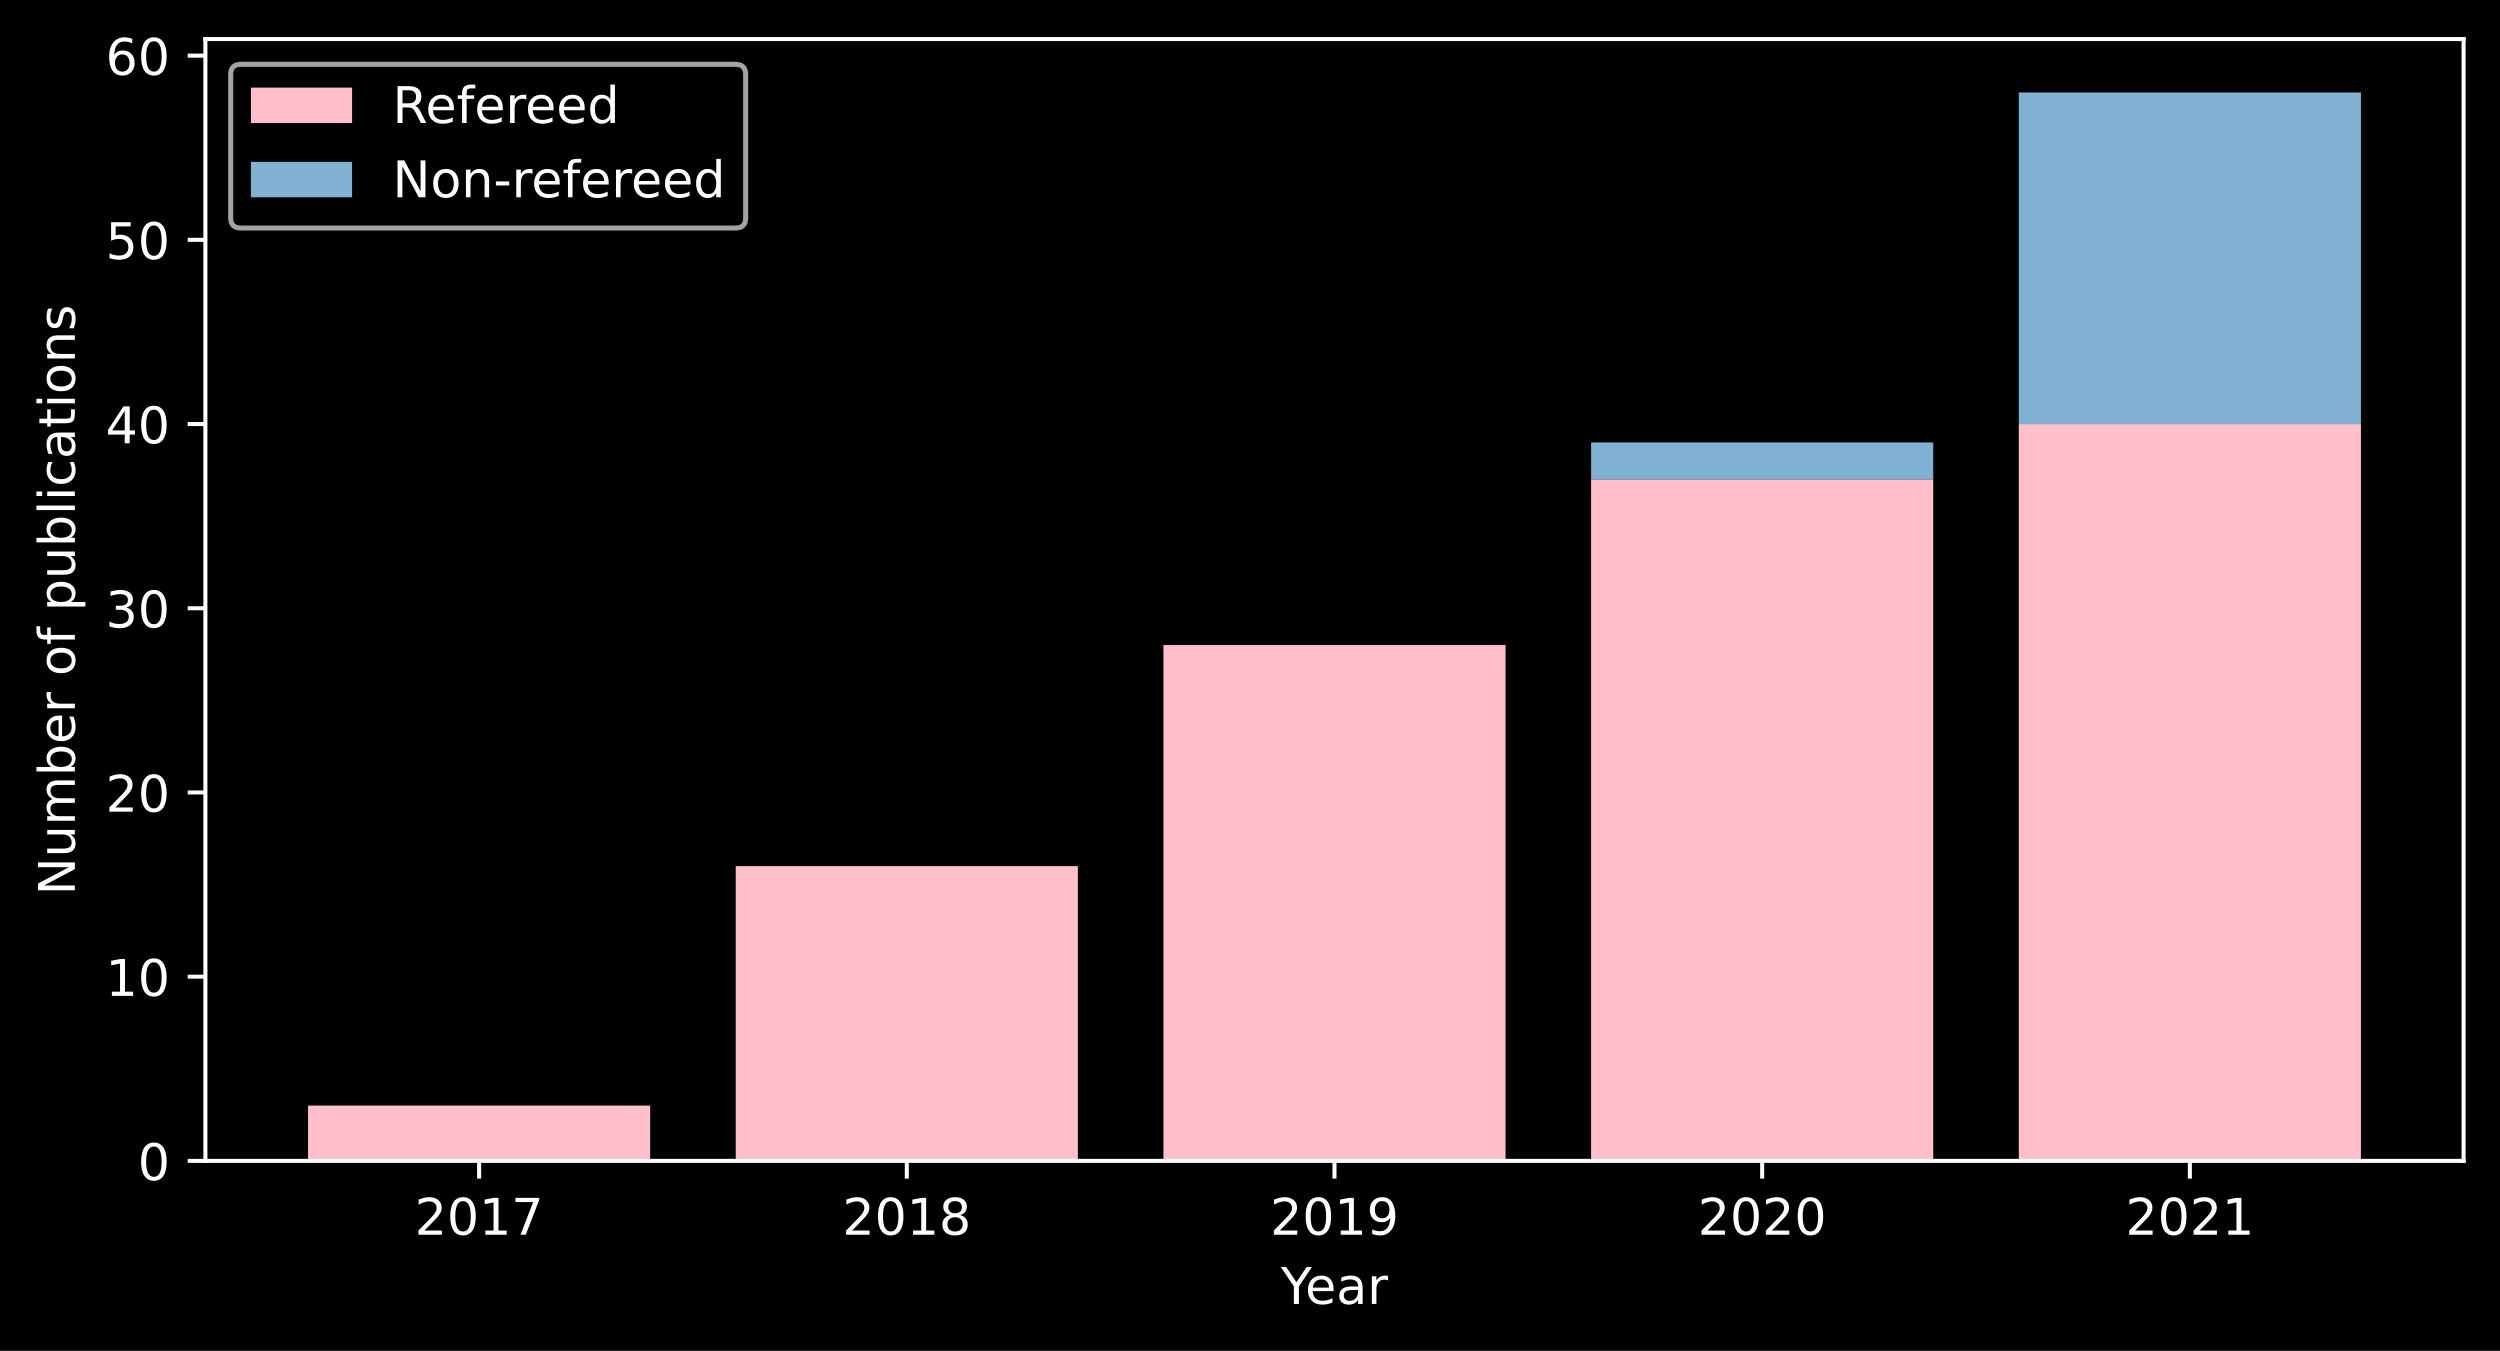
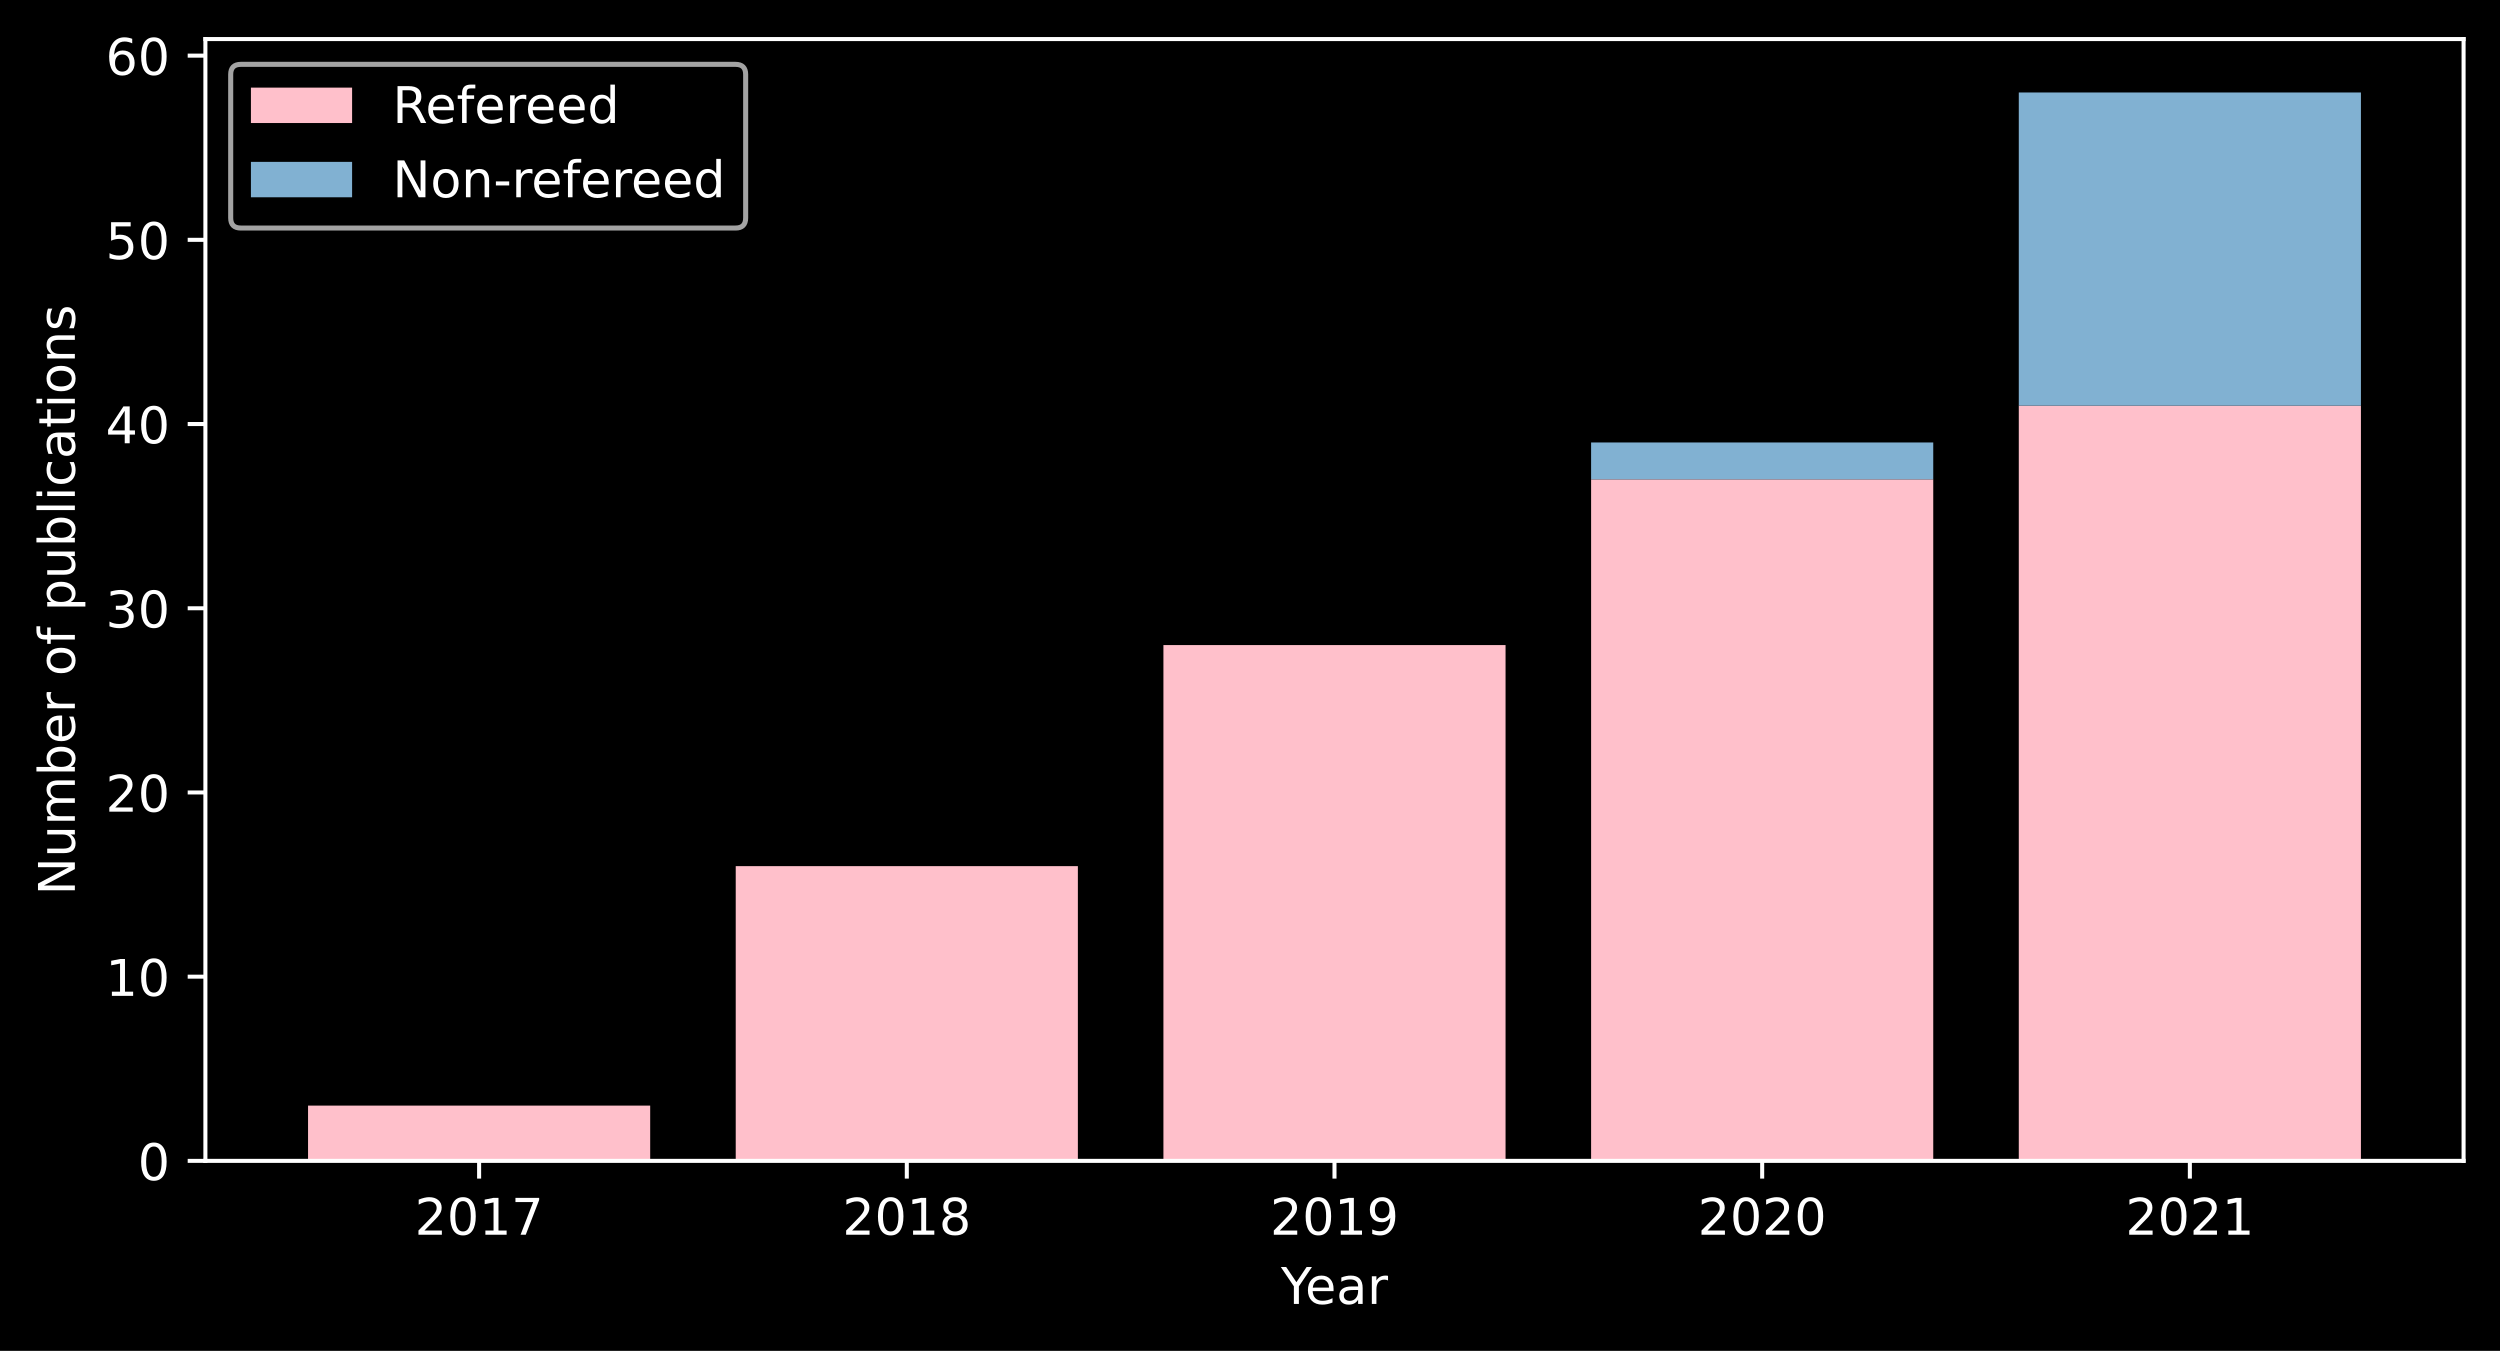
<svg xmlns="http://www.w3.org/2000/svg" xmlns:xlink="http://www.w3.org/1999/xlink" height="267.038pt" version="1.1" viewBox="0 0 494.203 267.038" width="494.203pt">
  <defs>
    <style type="text/css">*{stroke-linecap:butt;stroke-linejoin:round;}</style>
  </defs>
  <g id="figure_1">
    <g id="patch_1">
      <path d="M 0 267.038  L 494.203 267.038  L 494.203 0  L 0 0  z " />
    </g>
    <g id="axes_1">
      <g id="patch_2">
        <path d="M 40.603 229.482  L 487.003 229.482  L 487.003 7.722  L 40.603 7.722  z " />
      </g>
      <g id="patch_3">
-         <path clip-path="url(#p9e073336a0)" d="M 399.076 229.482  L 466.712 229.482  L 466.712 83.827  L 399.076 83.827  z " style="fill:#ffc0cb;" />
+         <path clip-path="url(#p0fc1ad99eb)" d="M 399.076 229.482  L 466.712 229.482  L 466.712 80.185  L 399.076 80.185  z " style="fill:#ffc0cb;" />
      </g>
      <g id="patch_4">
-         <path clip-path="url(#p9e073336a0)" d="M 314.53 229.482  L 382.167 229.482  L 382.167 94.751  L 314.53 94.751  z " style="fill:#ffc0cb;" />
+         <path clip-path="url(#p0fc1ad99eb)" d="M 314.53 229.482  L 382.167 229.482  L 382.167 94.751  L 314.53 94.751  z " style="fill:#ffc0cb;" />
      </g>
      <g id="patch_5">
-         <path clip-path="url(#p9e073336a0)" d="M 229.985 229.482  L 297.621 229.482  L 297.621 127.523  L 229.985 127.523  z " style="fill:#ffc0cb;" />
+         <path clip-path="url(#p0fc1ad99eb)" d="M 229.985 229.482  L 297.621 229.482  L 297.621 127.523  L 229.985 127.523  z " style="fill:#ffc0cb;" />
      </g>
      <g id="patch_6">
-         <path clip-path="url(#p9e073336a0)" d="M 145.439 229.482  L 213.076 229.482  L 213.076 171.22  L 145.439 171.22  z " style="fill:#ffc0cb;" />
+         <path clip-path="url(#p0fc1ad99eb)" d="M 145.439 229.482  L 213.076 229.482  L 213.076 171.22  L 145.439 171.22  z " style="fill:#ffc0cb;" />
      </g>
      <g id="patch_7">
-         <path clip-path="url(#p9e073336a0)" d="M 60.894 229.482  L 128.53 229.482  L 128.53 218.558  L 60.894 218.558  z " style="fill:#ffc0cb;" />
+         <path clip-path="url(#p0fc1ad99eb)" d="M 60.894 229.482  L 128.53 229.482  L 128.53 218.558  L 60.894 218.558  z " style="fill:#ffc0cb;" />
      </g>
      <g id="patch_8">
-         <path clip-path="url(#p9e073336a0)" d="M 399.076 83.827  L 466.712 83.827  L 466.712 18.282  L 399.076 18.282  z " style="fill:#81b1d2;" />
+         <path clip-path="url(#p0fc1ad99eb)" d="M 399.076 80.185  L 466.712 80.185  L 466.712 18.282  L 399.076 18.282  z " style="fill:#81b1d2;" />
      </g>
      <g id="patch_9">
-         <path clip-path="url(#p9e073336a0)" d="M 314.53 94.751  L 382.167 94.751  L 382.167 87.468  L 314.53 87.468  z " style="fill:#81b1d2;" />
+         <path clip-path="url(#p0fc1ad99eb)" d="M 314.53 94.751  L 382.167 94.751  L 382.167 87.468  L 314.53 87.468  z " style="fill:#81b1d2;" />
      </g>
      <g id="patch_10">
-         <path clip-path="url(#p9e073336a0)" d="M 229.985 127.523  L 297.621 127.523  L 297.621 127.523  L 229.985 127.523  z " style="fill:#81b1d2;" />
+         <path clip-path="url(#p0fc1ad99eb)" d="M 229.985 127.523  L 297.621 127.523  L 297.621 127.523  L 229.985 127.523  z " style="fill:#81b1d2;" />
      </g>
      <g id="patch_11">
-         <path clip-path="url(#p9e073336a0)" d="M 145.439 171.22  L 213.076 171.22  L 213.076 171.22  L 145.439 171.22  z " style="fill:#81b1d2;" />
+         <path clip-path="url(#p0fc1ad99eb)" d="M 145.439 171.22  L 213.076 171.22  L 213.076 171.22  L 145.439 171.22  z " style="fill:#81b1d2;" />
      </g>
      <g id="patch_12">
-         <path clip-path="url(#p9e073336a0)" d="M 60.894 218.558  L 128.53 218.558  L 128.53 218.558  L 60.894 218.558  z " style="fill:#81b1d2;" />
+         <path clip-path="url(#p0fc1ad99eb)" d="M 60.894 218.558  L 128.53 218.558  L 128.53 218.558  L 60.894 218.558  z " style="fill:#81b1d2;" />
      </g>
      <g id="matplotlib.axis_1">
        <g id="xtick_1">
          <g id="line2d_1">
            <defs>
-               <path d="M 0 0  L 0 3.5  " id="me0b7630850" style="stroke:#ffffff;stroke-width:0.8;" />
-             </defs>
-             <g>
-               <use style="fill:#ffffff;stroke:#ffffff;stroke-width:0.8;" x="432.894" xlink:href="#me0b7630850" y="229.482" />
+               <path d="M 0 0  L 0 3.5  " id="m60ecf704af" style="stroke:#ffffff;stroke-width:0.8;" />
+             </defs>
+             <g>
+               <use style="fill:#ffffff;stroke:#ffffff;stroke-width:0.8;" x="432.894" xlink:href="#m60ecf704af" y="229.482" />
            </g>
          </g>
          <g id="text_1">
            <g style="fill:#ffffff;" transform="translate(420.169 244.0804)scale(0.1 -0.1)">
              <defs>
                <path d="M 1228 531  L 3431 531  L 3431 0  L 469 0  L 469 531  Q 828 903 1448 1529  Q 2069 2156 2228 2338  Q 2531 2678 2651 2914  Q 2772 3150 2772 3378  Q 2772 3750 2511 3984  Q 2250 4219 1831 4219  Q 1534 4219 1204 4116  Q 875 4013 500 3803  L 500 4441  Q 881 4594 1212 4672  Q 1544 4750 1819 4750  Q 2544 4750 2975 4387  Q 3406 4025 3406 3419  Q 3406 3131 3298 2873  Q 3191 2616 2906 2266  Q 2828 2175 2409 1742  Q 1991 1309 1228 531  z " id="DejaVuSans-32" transform="scale(0.015625)" />
                <path d="M 2034 4250  Q 1547 4250 1301 3770  Q 1056 3291 1056 2328  Q 1056 1369 1301 889  Q 1547 409 2034 409  Q 2525 409 2770 889  Q 3016 1369 3016 2328  Q 3016 3291 2770 3770  Q 2525 4250 2034 4250  z M 2034 4750  Q 2819 4750 3233 4129  Q 3647 3509 3647 2328  Q 3647 1150 3233 529  Q 2819 -91 2034 -91  Q 1250 -91 836 529  Q 422 1150 422 2328  Q 422 3509 836 4129  Q 1250 4750 2034 4750  z " id="DejaVuSans-30" transform="scale(0.015625)" />
                <path d="M 794 531  L 1825 531  L 1825 4091  L 703 3866  L 703 4441  L 1819 4666  L 2450 4666  L 2450 531  L 3481 531  L 3481 0  L 794 0  L 794 531  z " id="DejaVuSans-31" transform="scale(0.015625)" />
              </defs>
              <use xlink:href="#DejaVuSans-32" />
              <use x="63.623" xlink:href="#DejaVuSans-30" />
              <use x="127.246" xlink:href="#DejaVuSans-32" />
              <use x="190.869" xlink:href="#DejaVuSans-31" />
            </g>
          </g>
        </g>
        <g id="xtick_2">
          <g id="line2d_2">
            <g>
-               <use style="fill:#ffffff;stroke:#ffffff;stroke-width:0.8;" x="348.349" xlink:href="#me0b7630850" y="229.482" />
+               <use style="fill:#ffffff;stroke:#ffffff;stroke-width:0.8;" x="348.349" xlink:href="#m60ecf704af" y="229.482" />
            </g>
          </g>
          <g id="text_2">
            <g style="fill:#ffffff;" transform="translate(335.6236 244.0804)scale(0.1 -0.1)">
              <use xlink:href="#DejaVuSans-32" />
              <use x="63.623" xlink:href="#DejaVuSans-30" />
              <use x="127.246" xlink:href="#DejaVuSans-32" />
              <use x="190.869" xlink:href="#DejaVuSans-30" />
            </g>
          </g>
        </g>
        <g id="xtick_3">
          <g id="line2d_3">
            <g>
-               <use style="fill:#ffffff;stroke:#ffffff;stroke-width:0.8;" x="263.803" xlink:href="#me0b7630850" y="229.482" />
+               <use style="fill:#ffffff;stroke:#ffffff;stroke-width:0.8;" x="263.803" xlink:href="#m60ecf704af" y="229.482" />
            </g>
          </g>
          <g id="text_3">
            <g style="fill:#ffffff;" transform="translate(251.0781 244.0804)scale(0.1 -0.1)">
              <defs>
                <path d="M 703 97  L 703 672  Q 941 559 1184 500  Q 1428 441 1663 441  Q 2288 441 2617 861  Q 2947 1281 2994 2138  Q 2813 1869 2534 1725  Q 2256 1581 1919 1581  Q 1219 1581 811 2004  Q 403 2428 403 3163  Q 403 3881 828 4315  Q 1253 4750 1959 4750  Q 2769 4750 3195 4129  Q 3622 3509 3622 2328  Q 3622 1225 3098 567  Q 2575 -91 1691 -91  Q 1453 -91 1209 -44  Q 966 3 703 97  z M 1959 2075  Q 2384 2075 2632 2365  Q 2881 2656 2881 3163  Q 2881 3666 2632 3958  Q 2384 4250 1959 4250  Q 1534 4250 1286 3958  Q 1038 3666 1038 3163  Q 1038 2656 1286 2365  Q 1534 2075 1959 2075  z " id="DejaVuSans-39" transform="scale(0.015625)" />
              </defs>
              <use xlink:href="#DejaVuSans-32" />
              <use x="63.623" xlink:href="#DejaVuSans-30" />
              <use x="127.246" xlink:href="#DejaVuSans-31" />
              <use x="190.869" xlink:href="#DejaVuSans-39" />
            </g>
          </g>
        </g>
        <g id="xtick_4">
          <g id="line2d_4">
            <g>
-               <use style="fill:#ffffff;stroke:#ffffff;stroke-width:0.8;" x="179.258" xlink:href="#me0b7630850" y="229.482" />
+               <use style="fill:#ffffff;stroke:#ffffff;stroke-width:0.8;" x="179.258" xlink:href="#m60ecf704af" y="229.482" />
            </g>
          </g>
          <g id="text_4">
            <g style="fill:#ffffff;" transform="translate(166.5327 244.0804)scale(0.1 -0.1)">
              <defs>
                <path d="M 2034 2216  Q 1584 2216 1326 1975  Q 1069 1734 1069 1313  Q 1069 891 1326 650  Q 1584 409 2034 409  Q 2484 409 2743 651  Q 3003 894 3003 1313  Q 3003 1734 2745 1975  Q 2488 2216 2034 2216  z M 1403 2484  Q 997 2584 770 2862  Q 544 3141 544 3541  Q 544 4100 942 4425  Q 1341 4750 2034 4750  Q 2731 4750 3128 4425  Q 3525 4100 3525 3541  Q 3525 3141 3298 2862  Q 3072 2584 2669 2484  Q 3125 2378 3379 2068  Q 3634 1759 3634 1313  Q 3634 634 3220 271  Q 2806 -91 2034 -91  Q 1263 -91 848 271  Q 434 634 434 1313  Q 434 1759 690 2068  Q 947 2378 1403 2484  z M 1172 3481  Q 1172 3119 1398 2916  Q 1625 2713 2034 2713  Q 2441 2713 2670 2916  Q 2900 3119 2900 3481  Q 2900 3844 2670 4047  Q 2441 4250 2034 4250  Q 1625 4250 1398 4047  Q 1172 3844 1172 3481  z " id="DejaVuSans-38" transform="scale(0.015625)" />
              </defs>
              <use xlink:href="#DejaVuSans-32" />
              <use x="63.623" xlink:href="#DejaVuSans-30" />
              <use x="127.246" xlink:href="#DejaVuSans-31" />
              <use x="190.869" xlink:href="#DejaVuSans-38" />
            </g>
          </g>
        </g>
        <g id="xtick_5">
          <g id="line2d_5">
            <g>
-               <use style="fill:#ffffff;stroke:#ffffff;stroke-width:0.8;" x="94.712" xlink:href="#me0b7630850" y="229.482" />
+               <use style="fill:#ffffff;stroke:#ffffff;stroke-width:0.8;" x="94.712" xlink:href="#m60ecf704af" y="229.482" />
            </g>
          </g>
          <g id="text_5">
            <g style="fill:#ffffff;" transform="translate(81.98722 244.0804)scale(0.1 -0.1)">
              <defs>
                <path d="M 525 4666  L 3525 4666  L 3525 4397  L 1831 0  L 1172 0  L 2766 4134  L 525 4134  L 525 4666  z " id="DejaVuSans-37" transform="scale(0.015625)" />
              </defs>
              <use xlink:href="#DejaVuSans-32" />
              <use x="63.623" xlink:href="#DejaVuSans-30" />
              <use x="127.246" xlink:href="#DejaVuSans-31" />
              <use x="190.869" xlink:href="#DejaVuSans-37" />
            </g>
          </g>
        </g>
        <g id="text_6">
          <g style="fill:#ffffff;" transform="translate(253.2156 257.7585)scale(0.1 -0.1)">
            <defs>
              <path d="M -13 4666  L 666 4666  L 1959 2747  L 3244 4666  L 3922 4666  L 2272 2222  L 2272 0  L 1638 0  L 1638 2222  L -13 4666  z " id="DejaVuSans-59" transform="scale(0.015625)" />
              <path d="M 3597 1894  L 3597 1613  L 953 1613  Q 991 1019 1311 708  Q 1631 397 2203 397  Q 2534 397 2845 478  Q 3156 559 3463 722  L 3463 178  Q 3153 47 2828 -22  Q 2503 -91 2169 -91  Q 1331 -91 842 396  Q 353 884 353 1716  Q 353 2575 817 3079  Q 1281 3584 2069 3584  Q 2775 3584 3186 3129  Q 3597 2675 3597 1894  z M 3022 2063  Q 3016 2534 2758 2815  Q 2500 3097 2075 3097  Q 1594 3097 1305 2825  Q 1016 2553 972 2059  L 3022 2063  z " id="DejaVuSans-65" transform="scale(0.015625)" />
              <path d="M 2194 1759  Q 1497 1759 1228 1600  Q 959 1441 959 1056  Q 959 750 1161 570  Q 1363 391 1709 391  Q 2188 391 2477 730  Q 2766 1069 2766 1631  L 2766 1759  L 2194 1759  z M 3341 1997  L 3341 0  L 2766 0  L 2766 531  Q 2569 213 2275 61  Q 1981 -91 1556 -91  Q 1019 -91 701 211  Q 384 513 384 1019  Q 384 1609 779 1909  Q 1175 2209 1959 2209  L 2766 2209  L 2766 2266  Q 2766 2663 2505 2880  Q 2244 3097 1772 3097  Q 1472 3097 1187 3025  Q 903 2953 641 2809  L 641 3341  Q 956 3463 1253 3523  Q 1550 3584 1831 3584  Q 2591 3584 2966 3190  Q 3341 2797 3341 1997  z " id="DejaVuSans-61" transform="scale(0.015625)" />
              <path d="M 2631 2963  Q 2534 3019 2420 3045  Q 2306 3072 2169 3072  Q 1681 3072 1420 2755  Q 1159 2438 1159 1844  L 1159 0  L 581 0  L 581 3500  L 1159 3500  L 1159 2956  Q 1341 3275 1631 3429  Q 1922 3584 2338 3584  Q 2397 3584 2469 3576  Q 2541 3569 2628 3553  L 2631 2963  z " id="DejaVuSans-72" transform="scale(0.015625)" />
            </defs>
            <use xlink:href="#DejaVuSans-59" />
            <use x="47.834" xlink:href="#DejaVuSans-65" />
            <use x="109.357" xlink:href="#DejaVuSans-61" />
            <use x="170.637" xlink:href="#DejaVuSans-72" />
          </g>
        </g>
      </g>
      <g id="matplotlib.axis_2">
        <g id="ytick_1">
          <g id="line2d_6">
            <defs>
-               <path d="M 0 0  L -3.5 0  " id="m7b544edfa9" style="stroke:#ffffff;stroke-width:0.8;" />
-             </defs>
-             <g>
-               <use style="fill:#ffffff;stroke:#ffffff;stroke-width:0.8;" x="40.603" xlink:href="#m7b544edfa9" y="229.482" />
+               <path d="M 0 0  L -3.5 0  " id="m770ebbf2cc" style="stroke:#ffffff;stroke-width:0.8;" />
+             </defs>
+             <g>
+               <use style="fill:#ffffff;stroke:#ffffff;stroke-width:0.8;" x="40.603" xlink:href="#m770ebbf2cc" y="229.482" />
            </g>
          </g>
          <g id="text_7">
            <g style="fill:#ffffff;" transform="translate(27.24063 233.2812)scale(0.1 -0.1)">
              <use xlink:href="#DejaVuSans-30" />
            </g>
          </g>
        </g>
        <g id="ytick_2">
          <g id="line2d_7">
            <g>
-               <use style="fill:#ffffff;stroke:#ffffff;stroke-width:0.8;" x="40.603" xlink:href="#m7b544edfa9" y="193.068" />
+               <use style="fill:#ffffff;stroke:#ffffff;stroke-width:0.8;" x="40.603" xlink:href="#m770ebbf2cc" y="193.068" />
            </g>
          </g>
          <g id="text_8">
            <g style="fill:#ffffff;" transform="translate(20.87813 196.8674)scale(0.1 -0.1)">
              <use xlink:href="#DejaVuSans-31" />
              <use x="63.623" xlink:href="#DejaVuSans-30" />
            </g>
          </g>
        </g>
        <g id="ytick_3">
          <g id="line2d_8">
            <g>
-               <use style="fill:#ffffff;stroke:#ffffff;stroke-width:0.8;" x="40.603" xlink:href="#m7b544edfa9" y="156.654" />
+               <use style="fill:#ffffff;stroke:#ffffff;stroke-width:0.8;" x="40.603" xlink:href="#m770ebbf2cc" y="156.654" />
            </g>
          </g>
          <g id="text_9">
            <g style="fill:#ffffff;" transform="translate(20.87813 160.4536)scale(0.1 -0.1)">
              <use xlink:href="#DejaVuSans-32" />
              <use x="63.623" xlink:href="#DejaVuSans-30" />
            </g>
          </g>
        </g>
        <g id="ytick_4">
          <g id="line2d_9">
            <g>
-               <use style="fill:#ffffff;stroke:#ffffff;stroke-width:0.8;" x="40.603" xlink:href="#m7b544edfa9" y="120.241" />
+               <use style="fill:#ffffff;stroke:#ffffff;stroke-width:0.8;" x="40.603" xlink:href="#m770ebbf2cc" y="120.241" />
            </g>
          </g>
          <g id="text_10">
            <g style="fill:#ffffff;" transform="translate(20.87813 124.0398)scale(0.1 -0.1)">
              <defs>
                <path d="M 2597 2516  Q 3050 2419 3304 2112  Q 3559 1806 3559 1356  Q 3559 666 3084 287  Q 2609 -91 1734 -91  Q 1441 -91 1130 -33  Q 819 25 488 141  L 488 750  Q 750 597 1062 519  Q 1375 441 1716 441  Q 2309 441 2620 675  Q 2931 909 2931 1356  Q 2931 1769 2642 2001  Q 2353 2234 1838 2234  L 1294 2234  L 1294 2753  L 1863 2753  Q 2328 2753 2575 2939  Q 2822 3125 2822 3475  Q 2822 3834 2567 4026  Q 2313 4219 1838 4219  Q 1578 4219 1281 4162  Q 984 4106 628 3988  L 628 4550  Q 988 4650 1302 4700  Q 1616 4750 1894 4750  Q 2613 4750 3031 4423  Q 3450 4097 3450 3541  Q 3450 3153 3228 2886  Q 3006 2619 2597 2516  z " id="DejaVuSans-33" transform="scale(0.015625)" />
              </defs>
              <use xlink:href="#DejaVuSans-33" />
              <use x="63.623" xlink:href="#DejaVuSans-30" />
            </g>
          </g>
        </g>
        <g id="ytick_5">
          <g id="line2d_10">
            <g>
-               <use style="fill:#ffffff;stroke:#ffffff;stroke-width:0.8;" x="40.603" xlink:href="#m7b544edfa9" y="83.827" />
+               <use style="fill:#ffffff;stroke:#ffffff;stroke-width:0.8;" x="40.603" xlink:href="#m770ebbf2cc" y="83.827" />
            </g>
          </g>
          <g id="text_11">
            <g style="fill:#ffffff;" transform="translate(20.87813 87.62602)scale(0.1 -0.1)">
              <defs>
                <path d="M 2419 4116  L 825 1625  L 2419 1625  L 2419 4116  z M 2253 4666  L 3047 4666  L 3047 1625  L 3713 1625  L 3713 1100  L 3047 1100  L 3047 0  L 2419 0  L 2419 1100  L 313 1100  L 313 1709  L 2253 4666  z " id="DejaVuSans-34" transform="scale(0.015625)" />
              </defs>
              <use xlink:href="#DejaVuSans-34" />
              <use x="63.623" xlink:href="#DejaVuSans-30" />
            </g>
          </g>
        </g>
        <g id="ytick_6">
          <g id="line2d_11">
            <g>
-               <use style="fill:#ffffff;stroke:#ffffff;stroke-width:0.8;" x="40.603" xlink:href="#m7b544edfa9" y="47.413" />
+               <use style="fill:#ffffff;stroke:#ffffff;stroke-width:0.8;" x="40.603" xlink:href="#m770ebbf2cc" y="47.413" />
            </g>
          </g>
          <g id="text_12">
            <g style="fill:#ffffff;" transform="translate(20.87813 51.21223)scale(0.1 -0.1)">
              <defs>
                <path d="M 691 4666  L 3169 4666  L 3169 4134  L 1269 4134  L 1269 2991  Q 1406 3038 1543 3061  Q 1681 3084 1819 3084  Q 2600 3084 3056 2656  Q 3513 2228 3513 1497  Q 3513 744 3044 326  Q 2575 -91 1722 -91  Q 1428 -91 1123 -41  Q 819 9 494 109  L 494 744  Q 775 591 1075 516  Q 1375 441 1709 441  Q 2250 441 2565 725  Q 2881 1009 2881 1497  Q 2881 1984 2565 2268  Q 2250 2553 1709 2553  Q 1456 2553 1204 2497  Q 953 2441 691 2322  L 691 4666  z " id="DejaVuSans-35" transform="scale(0.015625)" />
              </defs>
              <use xlink:href="#DejaVuSans-35" />
              <use x="63.623" xlink:href="#DejaVuSans-30" />
            </g>
          </g>
        </g>
        <g id="ytick_7">
          <g id="line2d_12">
            <g>
-               <use style="fill:#ffffff;stroke:#ffffff;stroke-width:0.8;" x="40.603" xlink:href="#m7b544edfa9" y="10.999" />
+               <use style="fill:#ffffff;stroke:#ffffff;stroke-width:0.8;" x="40.603" xlink:href="#m770ebbf2cc" y="10.999" />
            </g>
          </g>
          <g id="text_13">
            <g style="fill:#ffffff;" transform="translate(20.87813 14.79844)scale(0.1 -0.1)">
              <defs>
                <path d="M 2113 2584  Q 1688 2584 1439 2293  Q 1191 2003 1191 1497  Q 1191 994 1439 701  Q 1688 409 2113 409  Q 2538 409 2786 701  Q 3034 994 3034 1497  Q 3034 2003 2786 2293  Q 2538 2584 2113 2584  z M 3366 4563  L 3366 3988  Q 3128 4100 2886 4159  Q 2644 4219 2406 4219  Q 1781 4219 1451 3797  Q 1122 3375 1075 2522  Q 1259 2794 1537 2939  Q 1816 3084 2150 3084  Q 2853 3084 3261 2657  Q 3669 2231 3669 1497  Q 3669 778 3244 343  Q 2819 -91 2113 -91  Q 1303 -91 875 529  Q 447 1150 447 2328  Q 447 3434 972 4092  Q 1497 4750 2381 4750  Q 2619 4750 2861 4703  Q 3103 4656 3366 4563  z " id="DejaVuSans-36" transform="scale(0.015625)" />
              </defs>
              <use xlink:href="#DejaVuSans-36" />
              <use x="63.623" xlink:href="#DejaVuSans-30" />
            </g>
          </g>
        </g>
        <g id="text_14">
          <g style="fill:#ffffff;" transform="translate(14.79844 176.9762)rotate(-90)scale(0.1 -0.1)">
            <defs>
              <path d="M 628 4666  L 1478 4666  L 3547 763  L 3547 4666  L 4159 4666  L 4159 0  L 3309 0  L 1241 3903  L 1241 0  L 628 0  L 628 4666  z " id="DejaVuSans-4e" transform="scale(0.015625)" />
              <path d="M 544 1381  L 544 3500  L 1119 3500  L 1119 1403  Q 1119 906 1312 657  Q 1506 409 1894 409  Q 2359 409 2629 706  Q 2900 1003 2900 1516  L 2900 3500  L 3475 3500  L 3475 0  L 2900 0  L 2900 538  Q 2691 219 2414 64  Q 2138 -91 1772 -91  Q 1169 -91 856 284  Q 544 659 544 1381  z M 1991 3584  L 1991 3584  z " id="DejaVuSans-75" transform="scale(0.015625)" />
              <path d="M 3328 2828  Q 3544 3216 3844 3400  Q 4144 3584 4550 3584  Q 5097 3584 5394 3201  Q 5691 2819 5691 2113  L 5691 0  L 5113 0  L 5113 2094  Q 5113 2597 4934 2840  Q 4756 3084 4391 3084  Q 3944 3084 3684 2787  Q 3425 2491 3425 1978  L 3425 0  L 2847 0  L 2847 2094  Q 2847 2600 2669 2842  Q 2491 3084 2119 3084  Q 1678 3084 1418 2786  Q 1159 2488 1159 1978  L 1159 0  L 581 0  L 581 3500  L 1159 3500  L 1159 2956  Q 1356 3278 1631 3431  Q 1906 3584 2284 3584  Q 2666 3584 2933 3390  Q 3200 3197 3328 2828  z " id="DejaVuSans-6d" transform="scale(0.015625)" />
              <path d="M 3116 1747  Q 3116 2381 2855 2742  Q 2594 3103 2138 3103  Q 1681 3103 1420 2742  Q 1159 2381 1159 1747  Q 1159 1113 1420 752  Q 1681 391 2138 391  Q 2594 391 2855 752  Q 3116 1113 3116 1747  z M 1159 2969  Q 1341 3281 1617 3432  Q 1894 3584 2278 3584  Q 2916 3584 3314 3078  Q 3713 2572 3713 1747  Q 3713 922 3314 415  Q 2916 -91 2278 -91  Q 1894 -91 1617 61  Q 1341 213 1159 525  L 1159 0  L 581 0  L 581 4863  L 1159 4863  L 1159 2969  z " id="DejaVuSans-62" transform="scale(0.015625)" />
              <path id="DejaVuSans-20" transform="scale(0.015625)" />
              <path d="M 1959 3097  Q 1497 3097 1228 2736  Q 959 2375 959 1747  Q 959 1119 1226 758  Q 1494 397 1959 397  Q 2419 397 2687 759  Q 2956 1122 2956 1747  Q 2956 2369 2687 2733  Q 2419 3097 1959 3097  z M 1959 3584  Q 2709 3584 3137 3096  Q 3566 2609 3566 1747  Q 3566 888 3137 398  Q 2709 -91 1959 -91  Q 1206 -91 779 398  Q 353 888 353 1747  Q 353 2609 779 3096  Q 1206 3584 1959 3584  z " id="DejaVuSans-6f" transform="scale(0.015625)" />
              <path d="M 2375 4863  L 2375 4384  L 1825 4384  Q 1516 4384 1395 4259  Q 1275 4134 1275 3809  L 1275 3500  L 2222 3500  L 2222 3053  L 1275 3053  L 1275 0  L 697 0  L 697 3053  L 147 3053  L 147 3500  L 697 3500  L 697 3744  Q 697 4328 969 4595  Q 1241 4863 1831 4863  L 2375 4863  z " id="DejaVuSans-66" transform="scale(0.015625)" />
              <path d="M 1159 525  L 1159 -1331  L 581 -1331  L 581 3500  L 1159 3500  L 1159 2969  Q 1341 3281 1617 3432  Q 1894 3584 2278 3584  Q 2916 3584 3314 3078  Q 3713 2572 3713 1747  Q 3713 922 3314 415  Q 2916 -91 2278 -91  Q 1894 -91 1617 61  Q 1341 213 1159 525  z M 3116 1747  Q 3116 2381 2855 2742  Q 2594 3103 2138 3103  Q 1681 3103 1420 2742  Q 1159 2381 1159 1747  Q 1159 1113 1420 752  Q 1681 391 2138 391  Q 2594 391 2855 752  Q 3116 1113 3116 1747  z " id="DejaVuSans-70" transform="scale(0.015625)" />
              <path d="M 603 4863  L 1178 4863  L 1178 0  L 603 0  L 603 4863  z " id="DejaVuSans-6c" transform="scale(0.015625)" />
              <path d="M 603 3500  L 1178 3500  L 1178 0  L 603 0  L 603 3500  z M 603 4863  L 1178 4863  L 1178 4134  L 603 4134  L 603 4863  z " id="DejaVuSans-69" transform="scale(0.015625)" />
              <path d="M 3122 3366  L 3122 2828  Q 2878 2963 2633 3030  Q 2388 3097 2138 3097  Q 1578 3097 1268 2742  Q 959 2388 959 1747  Q 959 1106 1268 751  Q 1578 397 2138 397  Q 2388 397 2633 464  Q 2878 531 3122 666  L 3122 134  Q 2881 22 2623 -34  Q 2366 -91 2075 -91  Q 1284 -91 818 406  Q 353 903 353 1747  Q 353 2603 823 3093  Q 1294 3584 2113 3584  Q 2378 3584 2631 3529  Q 2884 3475 3122 3366  z " id="DejaVuSans-63" transform="scale(0.015625)" />
              <path d="M 1172 4494  L 1172 3500  L 2356 3500  L 2356 3053  L 1172 3053  L 1172 1153  Q 1172 725 1289 603  Q 1406 481 1766 481  L 2356 481  L 2356 0  L 1766 0  Q 1100 0 847 248  Q 594 497 594 1153  L 594 3053  L 172 3053  L 172 3500  L 594 3500  L 594 4494  L 1172 4494  z " id="DejaVuSans-74" transform="scale(0.015625)" />
              <path d="M 3513 2113  L 3513 0  L 2938 0  L 2938 2094  Q 2938 2591 2744 2837  Q 2550 3084 2163 3084  Q 1697 3084 1428 2787  Q 1159 2491 1159 1978  L 1159 0  L 581 0  L 581 3500  L 1159 3500  L 1159 2956  Q 1366 3272 1645 3428  Q 1925 3584 2291 3584  Q 2894 3584 3203 3211  Q 3513 2838 3513 2113  z " id="DejaVuSans-6e" transform="scale(0.015625)" />
              <path d="M 2834 3397  L 2834 2853  Q 2591 2978 2328 3040  Q 2066 3103 1784 3103  Q 1356 3103 1142 2972  Q 928 2841 928 2578  Q 928 2378 1081 2264  Q 1234 2150 1697 2047  L 1894 2003  Q 2506 1872 2764 1633  Q 3022 1394 3022 966  Q 3022 478 2636 193  Q 2250 -91 1575 -91  Q 1294 -91 989 -36  Q 684 19 347 128  L 347 722  Q 666 556 975 473  Q 1284 391 1588 391  Q 1994 391 2212 530  Q 2431 669 2431 922  Q 2431 1156 2273 1281  Q 2116 1406 1581 1522  L 1381 1569  Q 847 1681 609 1914  Q 372 2147 372 2553  Q 372 3047 722 3315  Q 1072 3584 1716 3584  Q 2034 3584 2315 3537  Q 2597 3491 2834 3397  z " id="DejaVuSans-73" transform="scale(0.015625)" />
            </defs>
            <use xlink:href="#DejaVuSans-4e" />
            <use x="74.805" xlink:href="#DejaVuSans-75" />
            <use x="138.184" xlink:href="#DejaVuSans-6d" />
            <use x="235.596" xlink:href="#DejaVuSans-62" />
            <use x="299.072" xlink:href="#DejaVuSans-65" />
            <use x="360.596" xlink:href="#DejaVuSans-72" />
            <use x="401.709" xlink:href="#DejaVuSans-20" />
            <use x="433.496" xlink:href="#DejaVuSans-6f" />
            <use x="494.678" xlink:href="#DejaVuSans-66" />
            <use x="529.883" xlink:href="#DejaVuSans-20" />
            <use x="561.67" xlink:href="#DejaVuSans-70" />
            <use x="625.146" xlink:href="#DejaVuSans-75" />
            <use x="688.525" xlink:href="#DejaVuSans-62" />
            <use x="752.002" xlink:href="#DejaVuSans-6c" />
            <use x="779.785" xlink:href="#DejaVuSans-69" />
            <use x="807.568" xlink:href="#DejaVuSans-63" />
            <use x="862.549" xlink:href="#DejaVuSans-61" />
            <use x="923.828" xlink:href="#DejaVuSans-74" />
            <use x="963.037" xlink:href="#DejaVuSans-69" />
            <use x="990.82" xlink:href="#DejaVuSans-6f" />
            <use x="1052.002" xlink:href="#DejaVuSans-6e" />
            <use x="1115.381" xlink:href="#DejaVuSans-73" />
          </g>
        </g>
      </g>
      <g id="patch_13">
        <path d="M 40.603 229.482  L 40.603 7.722  " style="fill:none;stroke:#ffffff;stroke-linecap:square;stroke-linejoin:miter;stroke-width:0.8;" />
      </g>
      <g id="patch_14">
        <path d="M 487.003 229.482  L 487.003 7.722  " style="fill:none;stroke:#ffffff;stroke-linecap:square;stroke-linejoin:miter;stroke-width:0.8;" />
      </g>
      <g id="patch_15">
        <path d="M 40.603 229.482  L 487.003 229.482  " style="fill:none;stroke:#ffffff;stroke-linecap:square;stroke-linejoin:miter;stroke-width:0.8;" />
      </g>
      <g id="patch_16">
        <path d="M 40.603 7.722  L 487.003 7.722  " style="fill:none;stroke:#ffffff;stroke-linecap:square;stroke-linejoin:miter;stroke-width:0.8;" />
      </g>
      <g id="legend_1">
        <g id="patch_17">
          <path d="M 47.603 45.078  L 145.402 45.078  Q 147.402 45.078 147.402 43.078  L 147.402 14.722  Q 147.402 12.722 145.402 12.722  L 47.603 12.722  Q 45.603 12.722 45.603 14.722  L 45.603 43.078  Q 45.603 45.078 47.603 45.078  z " style="opacity:0.8;stroke:#cccccc;stroke-linejoin:miter;" />
        </g>
        <g id="patch_18">
          <path d="M 49.603 24.32  L 69.603 24.32  L 69.603 17.32  L 49.603 17.32  z " style="fill:#ffc0cb;" />
        </g>
        <g id="text_15">
          <g style="fill:#ffffff;" transform="translate(77.60313 24.32042)scale(0.1 -0.1)">
            <defs>
              <path d="M 2841 2188  Q 3044 2119 3236 1894  Q 3428 1669 3622 1275  L 4263 0  L 3584 0  L 2988 1197  Q 2756 1666 2539 1819  Q 2322 1972 1947 1972  L 1259 1972  L 1259 0  L 628 0  L 628 4666  L 2053 4666  Q 2853 4666 3247 4331  Q 3641 3997 3641 3322  Q 3641 2881 3436 2590  Q 3231 2300 2841 2188  z M 1259 4147  L 1259 2491  L 2053 2491  Q 2509 2491 2742 2702  Q 2975 2913 2975 3322  Q 2975 3731 2742 3939  Q 2509 4147 2053 4147  L 1259 4147  z " id="DejaVuSans-52" transform="scale(0.015625)" />
              <path d="M 2906 2969  L 2906 4863  L 3481 4863  L 3481 0  L 2906 0  L 2906 525  Q 2725 213 2448 61  Q 2172 -91 1784 -91  Q 1150 -91 751 415  Q 353 922 353 1747  Q 353 2572 751 3078  Q 1150 3584 1784 3584  Q 2172 3584 2448 3432  Q 2725 3281 2906 2969  z M 947 1747  Q 947 1113 1208 752  Q 1469 391 1925 391  Q 2381 391 2643 752  Q 2906 1113 2906 1747  Q 2906 2381 2643 2742  Q 2381 3103 1925 3103  Q 1469 3103 1208 2742  Q 947 2381 947 1747  z " id="DejaVuSans-64" transform="scale(0.015625)" />
            </defs>
            <use xlink:href="#DejaVuSans-52" />
            <use x="64.982" xlink:href="#DejaVuSans-65" />
            <use x="126.506" xlink:href="#DejaVuSans-66" />
            <use x="161.711" xlink:href="#DejaVuSans-65" />
            <use x="223.234" xlink:href="#DejaVuSans-72" />
            <use x="262.098" xlink:href="#DejaVuSans-65" />
            <use x="323.621" xlink:href="#DejaVuSans-65" />
            <use x="385.145" xlink:href="#DejaVuSans-64" />
          </g>
        </g>
        <g id="patch_19">
          <path d="M 49.603 38.999  L 69.603 38.999  L 69.603 31.999  L 49.603 31.999  z " style="fill:#81b1d2;" />
        </g>
        <g id="text_16">
          <g style="fill:#ffffff;" transform="translate(77.60313 38.99854)scale(0.1 -0.1)">
            <defs>
              <path d="M 313 2009  L 1997 2009  L 1997 1497  L 313 1497  L 313 2009  z " id="DejaVuSans-2d" transform="scale(0.015625)" />
            </defs>
            <use xlink:href="#DejaVuSans-4e" />
            <use x="74.805" xlink:href="#DejaVuSans-6f" />
            <use x="135.986" xlink:href="#DejaVuSans-6e" />
            <use x="199.365" xlink:href="#DejaVuSans-2d" />
            <use x="235.449" xlink:href="#DejaVuSans-72" />
            <use x="274.312" xlink:href="#DejaVuSans-65" />
            <use x="335.836" xlink:href="#DejaVuSans-66" />
            <use x="371.041" xlink:href="#DejaVuSans-65" />
            <use x="432.564" xlink:href="#DejaVuSans-72" />
            <use x="471.428" xlink:href="#DejaVuSans-65" />
            <use x="532.951" xlink:href="#DejaVuSans-65" />
            <use x="594.475" xlink:href="#DejaVuSans-64" />
          </g>
        </g>
      </g>
    </g>
  </g>
  <defs>
-     <clipPath id="p9e073336a0">
+     <clipPath id="p0fc1ad99eb">
      <rect height="221.76" width="446.4" x="40.603" y="7.722" />
    </clipPath>
  </defs>
</svg>
